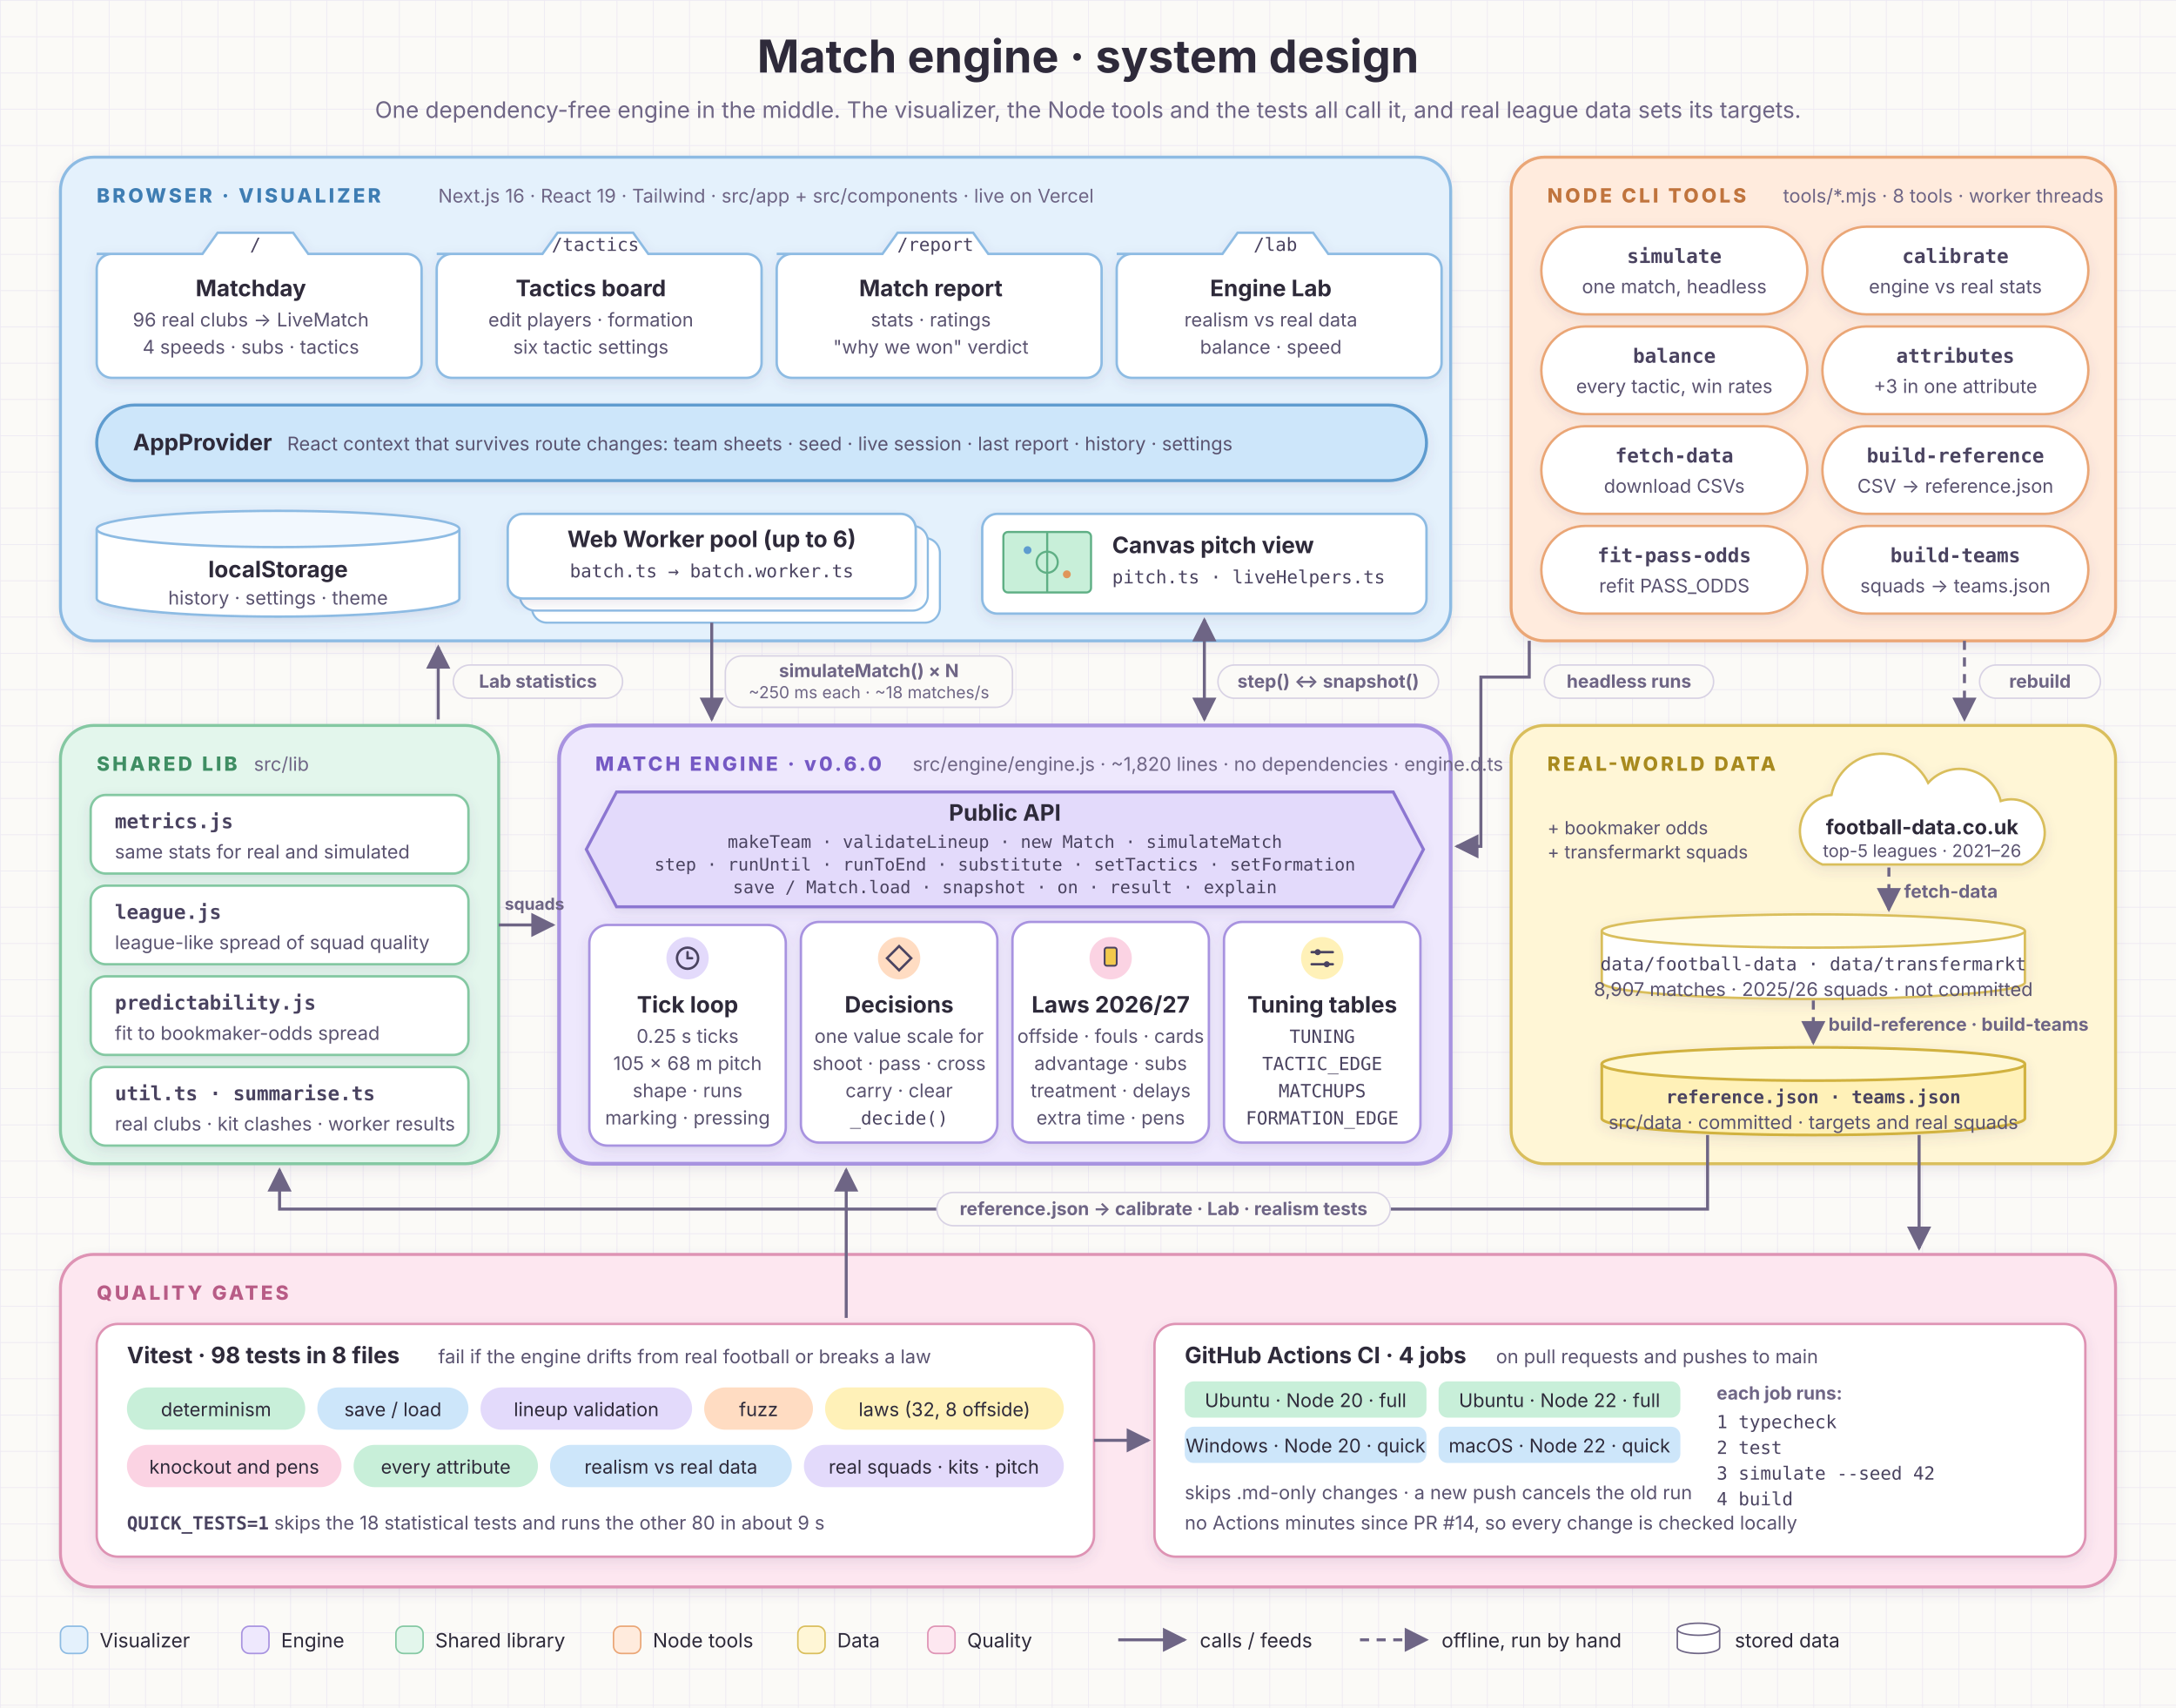
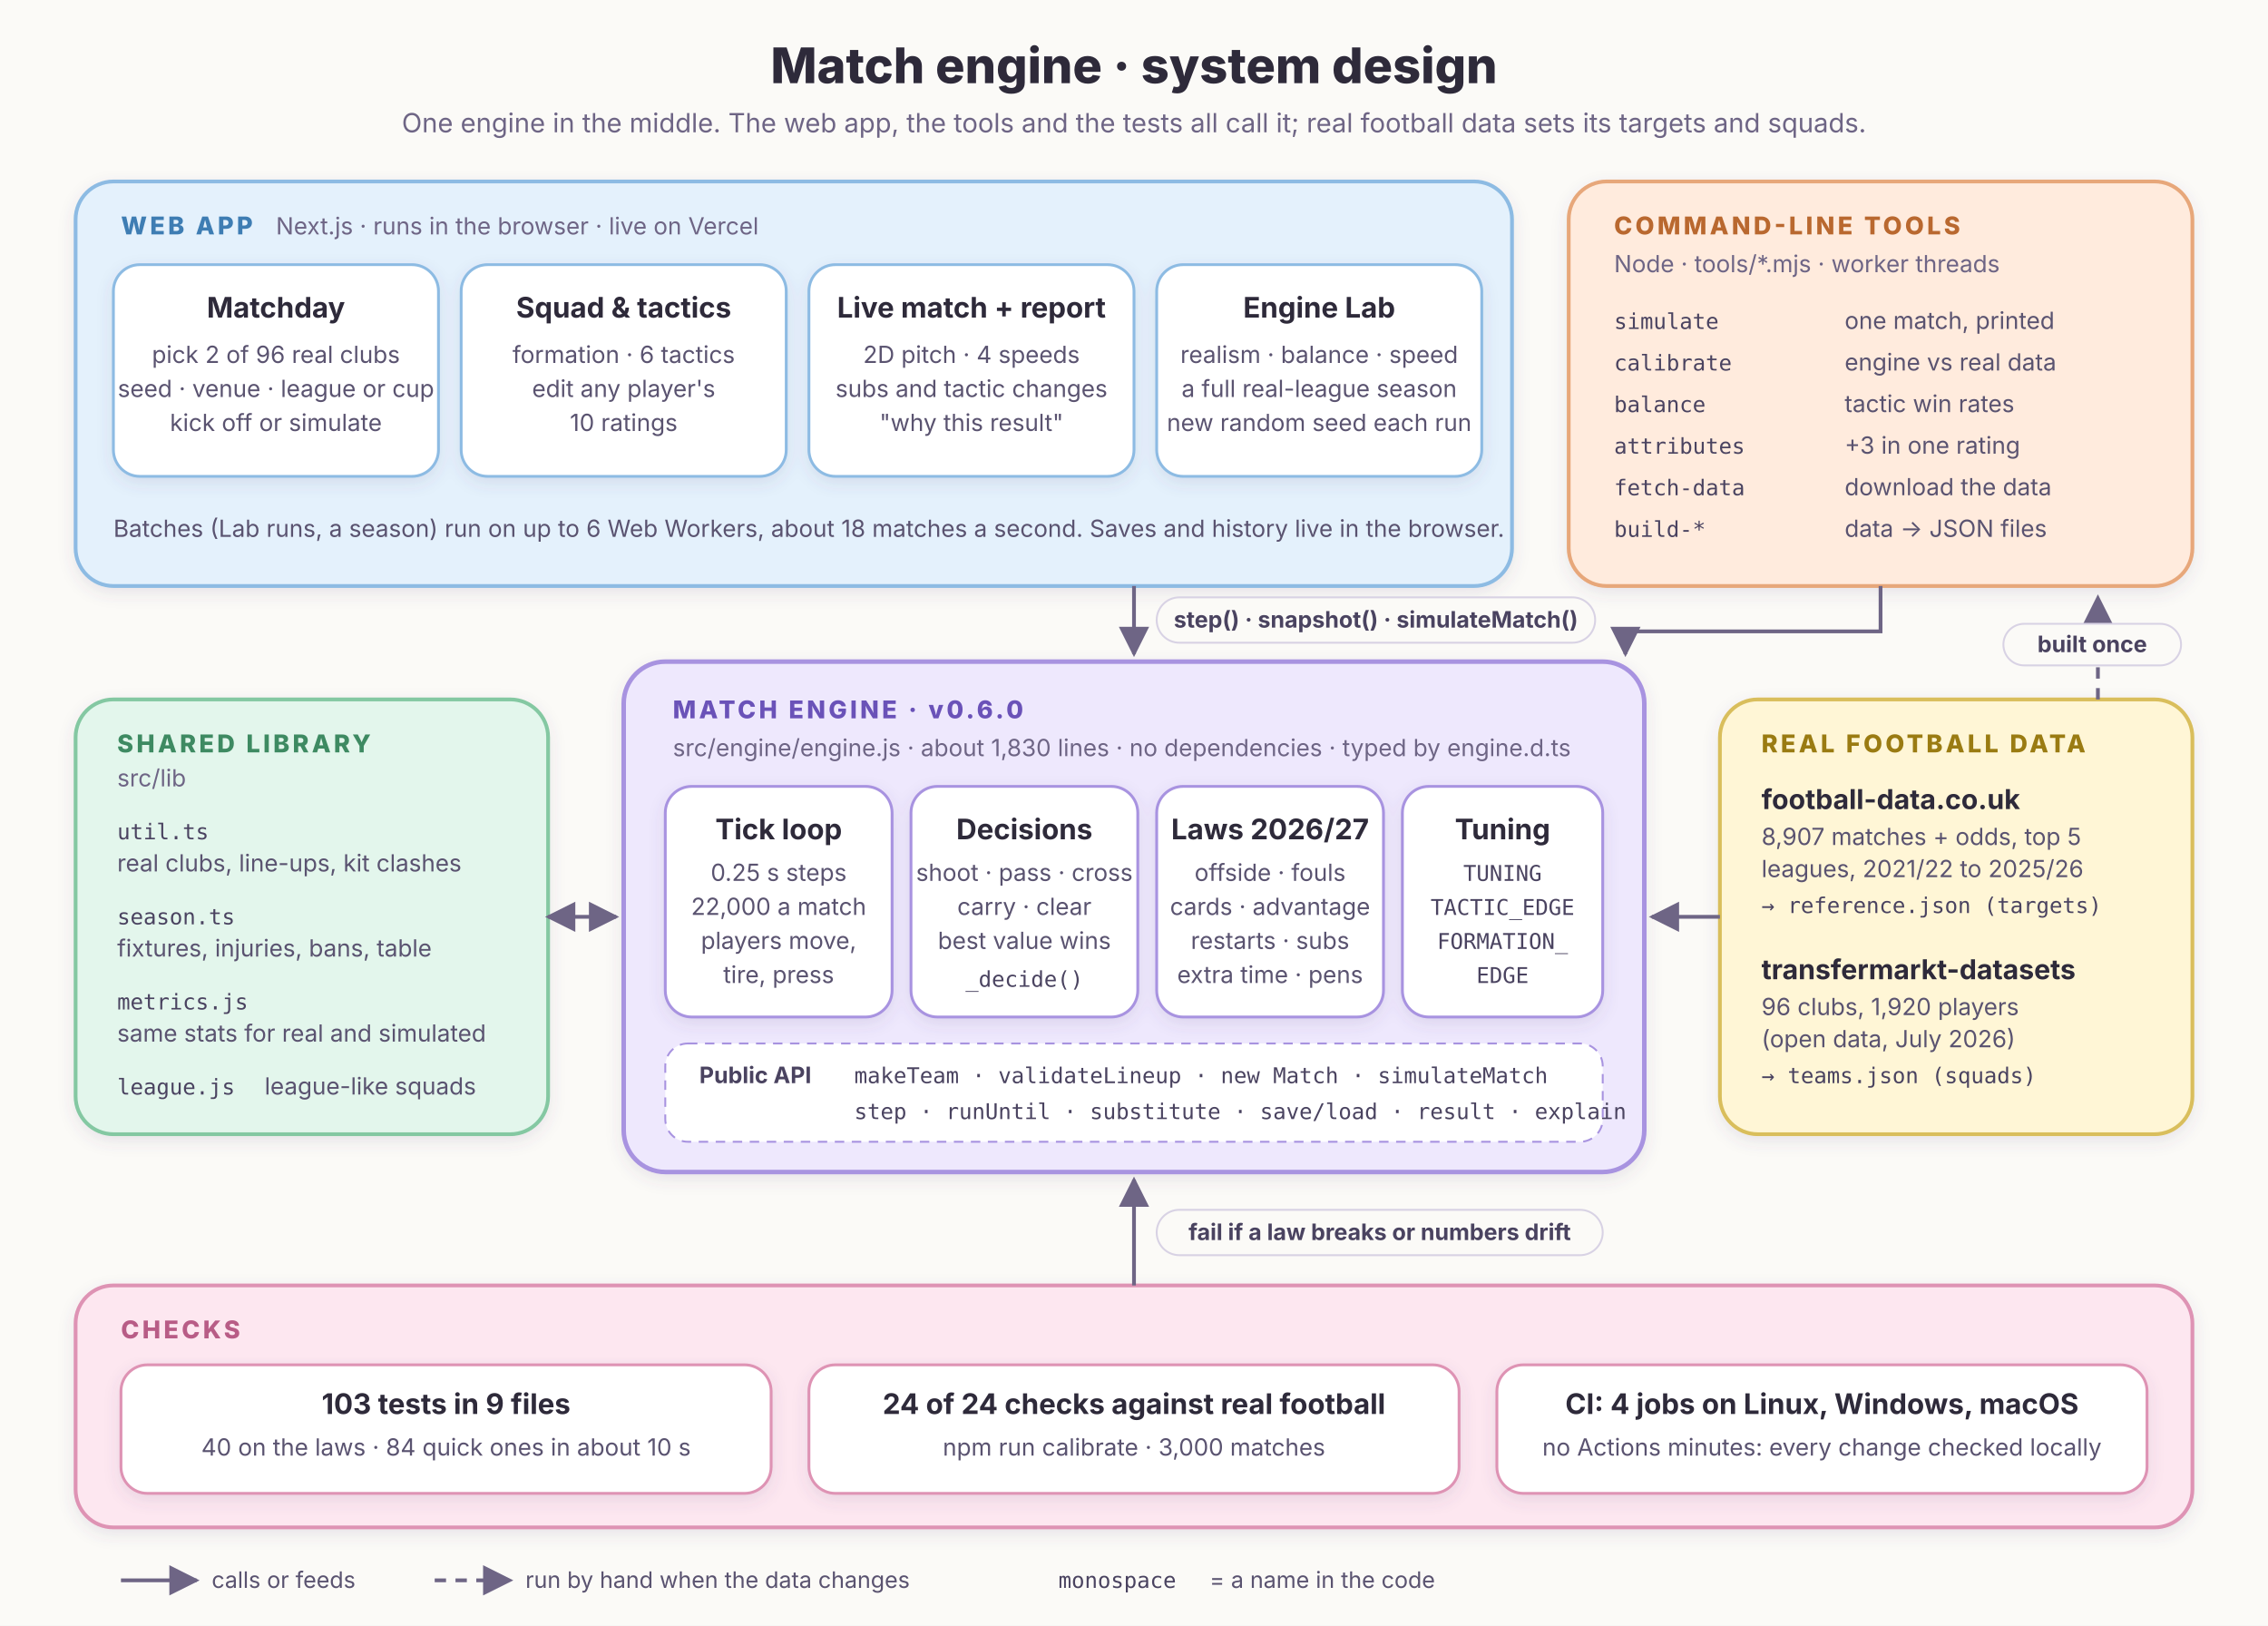
- <svg xmlns="http://www.w3.org/2000/svg" viewBox="0 0 1440 1130" width="1440" height="1130" font-family="'Segoe UI', Inter, Helvetica, Arial, sans-serif">
+ <svg xmlns="http://www.w3.org/2000/svg" viewBox="0 0 1200 860" width="1200" height="860" font-family="'Segoe UI', Inter, Helvetica, Arial, sans-serif">
  <defs>
-     <pattern id="grid" width="24" height="24" patternUnits="userSpaceOnUse">
-       <path d="M24 0 H0 V24" fill="none" stroke="#EEEAF3" stroke-width="1" />
-     </pattern>
    <filter id="sh" x="-10%" y="-10%" width="120%" height="130%">
      <feDropShadow dx="0" dy="3" stdDeviation="4" flood-color="#5B4F7A" flood-opacity="0.12" />
    </filter>
    <marker id="ar" viewBox="0 0 10 10" refX="9" refY="5" markerWidth="8" markerHeight="8" orient="auto-start-reverse">
      <path d="M0,0 L10,5 L0,10 z" fill="#6E6585" />
    </marker>
    <style>
-       .h   { font-size:13px; font-weight:800; letter-spacing:1.8px; }
-       .hs  { font-size:12.5px; fill:#6E6585; }
-       .t   { fill:#2E2A3A; font-size:15px; font-weight:700; text-anchor:middle; }
-       .tl  { fill:#2E2A3A; font-size:15px; font-weight:700; }
-       .s   { fill:#5A5370; font-size:12.5px; text-anchor:middle; }
-       .sl  { fill:#5A5370; font-size:12.5px; }
-       .m   { font-family: Consolas, 'Cascadia Code', Menlo, monospace; fill:#4A4360; font-size:12px; text-anchor:middle; }
-       .ml  { font-family: Consolas, 'Cascadia Code', Menlo, monospace; fill:#4A4360; font-size:12px; }
-       .ln  { fill:none; stroke:#6E6585; stroke-width:2; }
-       .dl  { fill:none; stroke:#6E6585; stroke-width:2; stroke-dasharray:6 5; }
-       .al  { fill:#6E6585; font-size:12px; font-weight:700; }
-       .card{ fill:#FFFFFF; stroke-width:1.6; }
-       .ic  { fill:none; stroke:#4A4360; stroke-width:1.6; stroke-linecap:round; }
+       .h  { font-size:13px; font-weight:800; letter-spacing:1.6px; }
+       .hs { font-size:12.5px; fill:#6E6585; }
+       .t  { fill:#2E2A3A; font-size:15px; font-weight:700; text-anchor:middle; }
+       .tl { fill:#2E2A3A; font-size:14.5px; font-weight:700; }
+       .s  { fill:#5A5370; font-size:12.5px; text-anchor:middle; }
+       .sl { fill:#5A5370; font-size:12.5px; }
+       .m  { font-family: Consolas, 'Cascadia Code', Menlo, monospace; fill:#4A4360; font-size:11.5px; text-anchor:middle; }
+       .ml { font-family: Consolas, 'Cascadia Code', Menlo, monospace; fill:#4A4360; font-size:11.5px; }
+       .ln { fill:none; stroke:#6E6585; stroke-width:2; }
+       .lab{ fill:#4A4360; font-size:12px; font-weight:700; }
+       .card { fill:#FFFFFF; stroke-width:1.5; }
+       .pill { fill:#FBFAF7; stroke:#D8D2E4; }
    </style>
  </defs>
-   <rect width="1440" height="1130" fill="#FBFAF7" />
-   <rect width="1440" height="1130" fill="url(#grid)" />
-   <text x="720" y="48" text-anchor="middle" font-size="30" font-weight="700" fill="#2E2A3A">Match engine · system design</text>
-   <text x="720" y="78" text-anchor="middle" font-size="15" fill="#6E6585">One dependency-free engine in the middle. The visualizer, the Node tools and the tests all call it, and real league data sets its targets.</text>
+   <rect width="1200" height="860" fill="#FBFAF7" />
+   <text x="600" y="44" text-anchor="middle" font-size="26" font-weight="800" fill="#2E2A3A">Match engine · system design</text>
+   <text x="600" y="70" text-anchor="middle" font-size="14" fill="#6E6585">One engine in the middle. The web app, the tools and the tests all call it; real football data sets its targets and squads.</text>
  <g filter="url(#sh)">
-     <rect x="40" y="104" width="920" height="320" rx="22" fill="#E4F1FC" stroke="#8DBBE3" stroke-width="2" />
+     <rect x="40" y="96" width="760" height="214" rx="20" fill="#E4F1FC" stroke="#8DBBE3" stroke-width="2" />
  </g>
-   <text class="h" x="64" y="134" fill="#3E7DB3">BROWSER · VISUALIZER</text>
-   <text class="hs" x="290" y="134">Next.js 16 · React 19 · Tailwind · src/app + src/components · live on Vercel</text>
+   <text class="h" x="64" y="124" fill="#3E7DB3">WEB APP</text>
+   <text class="hs" x="146" y="124">Next.js · runs in the browser · live on Vercel</text>
  <g filter="url(#sh)">
-     <path class="card" stroke="#8DBBE3" d="M64,168 h70 l10,-14 h50 l10,14 h65 a10,10 0 0 1 10,10 v62 a10,10 0 0 1 -10,10 h-195 a10,10 0 0 1 -10,-10 v-62 a10,10 0 0 1 10,-10 z" />
-     <path class="card" stroke="#8DBBE3" d="M289,168 h70 l10,-14 h50 l10,14 h65 a10,10 0 0 1 10,10 v62 a10,10 0 0 1 -10,10 h-195 a10,10 0 0 1 -10,-10 v-62 a10,10 0 0 1 10,-10 z" />
-     <path class="card" stroke="#8DBBE3" d="M514,168 h70 l10,-14 h50 l10,14 h65 a10,10 0 0 1 10,10 v62 a10,10 0 0 1 -10,10 h-195 a10,10 0 0 1 -10,-10 v-62 a10,10 0 0 1 10,-10 z" />
-     <path class="card" stroke="#8DBBE3" d="M739,168 h70 l10,-14 h50 l10,14 h65 a10,10 0 0 1 10,10 v62 a10,10 0 0 1 -10,10 h-195 a10,10 0 0 1 -10,-10 v-62 a10,10 0 0 1 10,-10 z" />
+     <rect class="card" stroke="#8DBBE3" x="60" y="140" width="172" height="112" rx="14" />
+     <rect class="card" stroke="#8DBBE3" x="244" y="140" width="172" height="112" rx="14" />
+     <rect class="card" stroke="#8DBBE3" x="428" y="140" width="172" height="112" rx="14" />
+     <rect class="card" stroke="#8DBBE3" x="612" y="140" width="172" height="112" rx="14" />
  </g>
-   <text class="m" x="169" y="166" fill="#3E7DB3">/</text>
-   <text class="t" x="166" y="196">Matchday</text>
-   <text class="s" x="166" y="216">96 real clubs → LiveMatch</text>
-   <text class="s" x="166" y="234">4 speeds · subs · tactics</text>
-   <text class="m" x="394" y="166">/tactics</text>
-   <text class="t" x="391" y="196">Tactics board</text>
-   <text class="s" x="391" y="216">edit players · formation</text>
-   <text class="s" x="391" y="234">six tactic settings</text>
-   <text class="m" x="619" y="166">/report</text>
-   <text class="t" x="616" y="196">Match report</text>
-   <text class="s" x="616" y="216">stats · ratings</text>
-   <text class="s" x="616" y="234">"why we won" verdict</text>
-   <text class="m" x="844" y="166">/lab</text>
-   <text class="t" x="841" y="196">Engine Lab</text>
-   <text class="s" x="841" y="216">realism vs real data</text>
-   <text class="s" x="841" y="234">balance · speed</text>
+   <text class="t" x="146" y="168">Matchday</text>
+   <text class="s" x="146" y="192">pick 2 of 96 real clubs</text>
+   <text class="s" x="146" y="210">seed · venue · league or cup</text>
+   <text class="s" x="146" y="228">kick off or simulate</text>
+   <text class="t" x="330" y="168">Squad &amp; tactics</text>
+   <text class="s" x="330" y="192">formation · 6 tactics</text>
+   <text class="s" x="330" y="210">edit any player's</text>
+   <text class="s" x="330" y="228">10 ratings</text>
+   <text class="t" x="514" y="168">Live match + report</text>
+   <text class="s" x="514" y="192">2D pitch · 4 speeds</text>
+   <text class="s" x="514" y="210">subs and tactic changes</text>
+   <text class="s" x="514" y="228">"why this result"</text>
+   <text class="t" x="698" y="168">Engine Lab</text>
+   <text class="s" x="698" y="192">realism · balance · speed</text>
+   <text class="s" x="698" y="210">a full real-league season</text>
+   <text class="s" x="698" y="228">new random seed each run</text>
+   <text class="sl" x="60" y="284">Batches (Lab runs, a season) run on up to 6 Web Workers, about 18 matches a second. Saves and history live in the browser.</text>
  <g filter="url(#sh)">
-     <rect x="64" y="268" width="880" height="50" rx="25" fill="#CDE6FA" stroke="#5E9CCF" stroke-width="2" />
+     <rect x="830" y="96" width="330" height="214" rx="20" fill="#FFEBDD" stroke="#E7A77A" stroke-width="2" />
  </g>
-   <text class="tl" x="88" y="298">AppProvider</text>
-   <text class="sl" x="190" y="298">React context that survives route changes: team sheets · seed · live session · last report · history · settings</text>
+   <text class="h" x="854" y="124" fill="#B9682F">COMMAND-LINE TOOLS</text>
+   <text class="hs" x="854" y="144">Node · tools/*.mjs · worker threads</text>
+   <text class="ml" x="854" y="174">simulate</text>
+   <text class="sl" x="976" y="174">one match, printed</text>
+   <text class="ml" x="854" y="196">calibrate</text>
+   <text class="sl" x="976" y="196">engine vs real data</text>
+   <text class="ml" x="854" y="218">balance</text>
+   <text class="sl" x="976" y="218">tactic win rates</text>
+   <text class="ml" x="854" y="240">attributes</text>
+   <text class="sl" x="976" y="240">+3 in one rating</text>
+   <text class="ml" x="854" y="262">fetch-data</text>
+   <text class="sl" x="976" y="262">download the data</text>
+   <text class="ml" x="854" y="284">build-*</text>
+   <text class="sl" x="976" y="284">data → JSON files</text>
  <g filter="url(#sh)">
-     <path d="M64,350 v46 a120,12 0 0 0 240,0 v-46" fill="#FFFFFF" stroke="#8DBBE3" stroke-width="1.6" />
-     <ellipse cx="184" cy="350" rx="120" ry="12" fill="#F2F8FE" stroke="#8DBBE3" stroke-width="1.6" />
+     <rect x="40" y="370" width="250" height="230" rx="20" fill="#E3F6EC" stroke="#84C8A2" stroke-width="2" />
  </g>
-   <text class="t" x="184" y="382">localStorage</text>
-   <text class="s" x="184" y="400">history · settings · theme</text>
-   <rect x="352" y="356" width="270" height="56" rx="10" fill="#FFFFFF" stroke="#8DBBE3" stroke-width="1.4" />
-   <rect x="344" y="348" width="270" height="56" rx="10" fill="#FFFFFF" stroke="#8DBBE3" stroke-width="1.4" />
+   <text class="h" x="62" y="398" fill="#3E8A62">SHARED LIBRARY</text>
+   <text class="hs" x="62" y="416">src/lib</text>
+   <text class="ml" x="62" y="444">util.ts</text>
+   <text class="sl" x="62" y="461">real clubs, line-ups, kit clashes</text>
+   <text class="ml" x="62" y="489">season.ts</text>
+   <text class="sl" x="62" y="506">fixtures, injuries, bans, table</text>
+   <text class="ml" x="62" y="534">metrics.js</text>
+   <text class="sl" x="62" y="551">same stats for real and simulated</text>
+   <text class="ml" x="62" y="579">league.js</text>
+   <text class="sl" x="140" y="579">league-like squads</text>
  <g filter="url(#sh)">
-     <rect x="336" y="340" width="270" height="56" rx="10" fill="#FFFFFF" stroke="#8DBBE3" stroke-width="1.6" />
+     <rect x="330" y="350" width="540" height="270" rx="22" fill="#EEE8FD" stroke="#A893E0" stroke-width="2.4" />
  </g>
-   <text class="t" x="471" y="362">Web Worker pool (up to 6)</text>
-   <text class="m" x="471" y="382">batch.ts → batch.worker.ts</text>
+   <text class="h" x="356" y="380" fill="#6A52B8">MATCH ENGINE · v0.6.0</text>
+   <text class="hs" x="356" y="400">src/engine/engine.js · about 1,830 lines · no dependencies · typed by engine.d.ts</text>
  <g filter="url(#sh)">
-     <rect x="650" y="340" width="294" height="66" rx="10" fill="#FFFFFF" stroke="#8DBBE3" stroke-width="1.6" />
+     <rect class="card" stroke="#A893E0" x="352" y="416" width="120" height="122" rx="14" />
+     <rect class="card" stroke="#A893E0" x="482" y="416" width="120" height="122" rx="14" />
+     <rect class="card" stroke="#A893E0" x="612" y="416" width="120" height="122" rx="14" />
+     <rect class="card" stroke="#A893E0" x="742" y="416" width="106" height="122" rx="14" />
  </g>
-   <rect x="664" y="352" width="58" height="40" rx="3" fill="#C8EFD9" stroke="#5FAF85" stroke-width="1.4" />
-   <line x1="693" y1="352" x2="693" y2="392" stroke="#5FAF85" stroke-width="1.4" />
-   <circle cx="693" cy="372" r="7" fill="none" stroke="#5FAF85" stroke-width="1.4" />
-   <circle cx="680" cy="364" r="2.6" fill="#5E9CCF" />
-   <circle cx="706" cy="380" r="2.6" fill="#E0965A" />
-   <text class="tl" x="736" y="366">Canvas pitch view</text>
-   <text class="ml" x="736" y="386">pitch.ts · liveHelpers.ts</text>
+   <text class="t" x="412" y="444">Tick loop</text>
+   <text class="s" x="412" y="466">0.25 s steps</text>
+   <text class="s" x="412" y="484">22,000 a match</text>
+   <text class="s" x="412" y="502">players move,</text>
+   <text class="s" x="412" y="520">tire, press</text>
+   <text class="t" x="542" y="444">Decisions</text>
+   <text class="s" x="542" y="466">shoot · pass · cross</text>
+   <text class="s" x="542" y="484">carry · clear</text>
+   <text class="s" x="542" y="502">best value wins</text>
+   <text class="m" x="542" y="522">_decide()</text>
+   <text class="t" x="672" y="444">Laws 2026/27</text>
+   <text class="s" x="672" y="466">offside · fouls</text>
+   <text class="s" x="672" y="484">cards · advantage</text>
+   <text class="s" x="672" y="502">restarts · subs</text>
+   <text class="s" x="672" y="520">extra time · pens</text>
+   <text class="t" x="795" y="444">Tuning</text>
+   <text class="m" x="795" y="466">TUNING</text>
+   <text class="m" x="795" y="484">TACTIC_EDGE</text>
+   <text class="m" x="795" y="502">FORMATION_</text>
+   <text class="m" x="795" y="520">EDGE</text>
+   <rect x="352" y="552" width="496" height="52" rx="12" fill="#FFFFFF" stroke="#A893E0" stroke-dasharray="5 4" />
+   <text class="lab" x="370" y="573">Public API</text>
+   <text class="ml" x="452" y="573">makeTeam · validateLineup · new Match · simulateMatch</text>
+   <text class="ml" x="452" y="592">step · runUntil · substitute · save/load · result · explain</text>
  <g filter="url(#sh)">
-     <rect x="1000" y="104" width="400" height="320" rx="22" fill="#FFEBDD" stroke="#EAA676" stroke-width="2" />
+     <rect x="910" y="370" width="250" height="230" rx="20" fill="#FFF6D6" stroke="#D9BE5C" stroke-width="2" />
  </g>
-   <text class="h" x="1024" y="134" fill="#C0743D">NODE CLI TOOLS</text>
-   <text class="hs" x="1180" y="134">tools/*.mjs · 8 tools · worker threads</text>
+   <text class="h" x="932" y="398" fill="#9A7B12">REAL FOOTBALL DATA</text>
+   <text class="tl" x="932" y="428">football-data.co.uk</text>
+   <text class="sl" x="932" y="447">8,907 matches + odds, top 5</text>
+   <text class="sl" x="932" y="464">leagues, 2021/22 to 2025/26</text>
+   <text class="ml" x="932" y="483">→ reference.json (targets)</text>
+   <text class="tl" x="932" y="518">transfermarkt-datasets</text>
+   <text class="sl" x="932" y="537">96 clubs, 1,920 players</text>
+   <text class="sl" x="932" y="554">(open data, July 2026)</text>
+   <text class="ml" x="932" y="573">→ teams.json (squads)</text>
  <g filter="url(#sh)">
-     <rect class="card" stroke="#EAA676" x="1020" y="150" width="176" height="58" rx="29" />
-     <rect class="card" stroke="#EAA676" x="1206" y="150" width="176" height="58" rx="29" />
-     <rect class="card" stroke="#EAA676" x="1020" y="216" width="176" height="58" rx="29" />
-     <rect class="card" stroke="#EAA676" x="1206" y="216" width="176" height="58" rx="29" />
-     <rect class="card" stroke="#EAA676" x="1020" y="282" width="176" height="58" rx="29" />
-     <rect class="card" stroke="#EAA676" x="1206" y="282" width="176" height="58" rx="29" />
-     <rect class="card" stroke="#EAA676" x="1020" y="348" width="176" height="58" rx="29" />
-     <rect class="card" stroke="#EAA676" x="1206" y="348" width="176" height="58" rx="29" />
+     <rect x="40" y="680" width="1120" height="128" rx="20" fill="#FDE7F0" stroke="#DE93B4" stroke-width="2" />
  </g>
-   <text class="m" x="1108" y="174" style="font-size:13px;font-weight:700">simulate</text>
-   <text class="s" x="1108" y="194">one match, headless</text>
-   <text class="m" x="1294" y="174" style="font-size:13px;font-weight:700">calibrate</text>
-   <text class="s" x="1294" y="194">engine vs real stats</text>
-   <text class="m" x="1108" y="240" style="font-size:13px;font-weight:700">balance</text>
-   <text class="s" x="1108" y="260">every tactic, win rates</text>
-   <text class="m" x="1294" y="240" style="font-size:13px;font-weight:700">attributes</text>
-   <text class="s" x="1294" y="260">+3 in one attribute</text>
-   <text class="m" x="1108" y="306" style="font-size:13px;font-weight:700">fetch-data</text>
-   <text class="s" x="1108" y="326">download CSVs</text>
-   <text class="m" x="1294" y="306" style="font-size:13px;font-weight:700">build-reference</text>
-   <text class="s" x="1294" y="326">CSV → reference.json</text>
-   <text class="m" x="1108" y="372" style="font-size:13px;font-weight:700">fit-pass-odds</text>
-   <text class="s" x="1108" y="392">refit PASS_ODDS</text>
-   <text class="m" x="1294" y="372" style="font-size:13px;font-weight:700">build-teams</text>
-   <text class="s" x="1294" y="392">squads → teams.json</text>
+   <text class="h" x="64" y="708" fill="#B85C86">CHECKS</text>
  <g filter="url(#sh)">
-     <rect x="40" y="480" width="290" height="290" rx="22" fill="#E3F6EC" stroke="#84C8A2" stroke-width="2" />
+     <rect class="card" stroke="#DE93B4" x="64" y="722" width="344" height="68" rx="14" />
+     <rect class="card" stroke="#DE93B4" x="428" y="722" width="344" height="68" rx="14" />
+     <rect class="card" stroke="#DE93B4" x="792" y="722" width="344" height="68" rx="14" />
  </g>
-   <text class="h" x="64" y="510" fill="#3F8E63">SHARED LIB</text>
-   <text class="hs" x="168" y="510">src/lib</text>
-   <g filter="url(#sh)">
-     <rect class="card" stroke="#84C8A2" x="60" y="526" width="250" height="52" rx="10" />
-     <rect class="card" stroke="#84C8A2" x="60" y="586" width="250" height="52" rx="10" />
-     <rect class="card" stroke="#84C8A2" x="60" y="646" width="250" height="52" rx="10" />
-     <rect class="card" stroke="#84C8A2" x="60" y="706" width="250" height="52" rx="10" />
-   </g>
-   <text class="ml" x="76" y="548" style="font-size:13px;font-weight:700">metrics.js</text>
-   <text class="sl" x="76" y="568">same stats for real and simulated</text>
-   <text class="ml" x="76" y="608" style="font-size:13px;font-weight:700">league.js</text>
-   <text class="sl" x="76" y="628">league-like spread of squad quality</text>
-   <text class="ml" x="76" y="668" style="font-size:13px;font-weight:700">predictability.js</text>
-   <text class="sl" x="76" y="688">fit to bookmaker-odds spread</text>
-   <text class="ml" x="76" y="728" style="font-size:13px;font-weight:700">util.ts · summarise.ts</text>
-   <text class="sl" x="76" y="748">real clubs · kit clashes · worker results</text>
-   <g filter="url(#sh)">
-     <rect x="370" y="480" width="590" height="290" rx="22" fill="#EEE8FD" stroke="#A893E0" stroke-width="2.5" />
-   </g>
-   <text class="h" x="394" y="510" fill="#7559C4">MATCH ENGINE · v0.6.0</text>
-   <text class="hs" x="604" y="510">src/engine/engine.js · ~1,820 lines · no dependencies · engine.d.ts</text>
-   <g filter="url(#sh)">
-     <polygon points="408,524 922,524 942,562 922,600 408,600 388,562" fill="#E3DAFB" stroke="#8C76D1" stroke-width="2" />
-   </g>
-   <text class="t" x="665" y="543">Public API</text>
-   <text class="m" x="665" y="561" style="font-size:11.5px">makeTeam · validateLineup · new Match · simulateMatch</text>
-   <text class="m" x="665" y="576" style="font-size:11.5px">step · runUntil · runToEnd · substitute · setTactics · setFormation</text>
-   <text class="m" x="665" y="591" style="font-size:11.5px">save / Match.load · snapshot · on · result · explain</text>
-   <g filter="url(#sh)">
-     <rect class="card" stroke="#A893E0" x="390" y="612" width="130" height="146" rx="12" />
-     <rect class="card" stroke="#A893E0" x="530" y="610" width="130" height="146" rx="12" />
-     <rect class="card" stroke="#A893E0" x="670" y="610" width="130" height="146" rx="12" />
-     <rect class="card" stroke="#A893E0" x="810" y="610" width="130" height="146" rx="12" />
-   </g>
-   <circle cx="455" cy="634" r="14" fill="#E3DAFB" />
-   <circle class="ic" cx="455" cy="634" r="7" />
-   <path class="ic" d="M455,630 V634 H458" />
-   <text class="t" x="455" y="670">Tick loop</text>
-   <text class="s" x="455" y="690">0.25 s ticks</text>
-   <text class="s" x="455" y="708">105 × 68 m pitch</text>
-   <text class="s" x="455" y="726">shape · runs</text>
-   <text class="s" x="455" y="744">marking · pressing</text>
-   <circle cx="595" cy="634" r="14" fill="#FFDCC2" />
-   <path class="ic" d="M595,626 L603,634 L595,642 L587,634 Z" />
-   <text class="t" x="595" y="670">Decisions</text>
-   <text class="s" x="595" y="690">one value scale for</text>
-   <text class="s" x="595" y="708">shoot · pass · cross</text>
-   <text class="s" x="595" y="726">carry · clear</text>
-   <text class="m" x="595" y="744">_decide()</text>
-   <circle cx="735" cy="634" r="14" fill="#FBD3E3" />
-   <rect x="731" y="627" width="8" height="12" rx="1.5" fill="#F2C94C" stroke="#4A4360" stroke-width="1.2" />
-   <text class="t" x="735" y="670">Laws 2026/27</text>
-   <text class="s" x="735" y="690">offside · fouls · cards</text>
-   <text class="s" x="735" y="708">advantage · subs</text>
-   <text class="s" x="735" y="726">treatment · delays</text>
-   <text class="s" x="735" y="744">extra time · pens</text>
-   <circle cx="875" cy="634" r="14" fill="#FFF1B8" />
-   <path class="ic" d="M868,630 H882 M868,638 H882" />
-   <circle cx="872" cy="630" r="2" fill="#4A4360" />
-   <circle cx="878" cy="638" r="2" fill="#4A4360" />
-   <text class="t" x="875" y="670">Tuning tables</text>
-   <text class="m" x="875" y="690">TUNING</text>
-   <text class="m" x="875" y="708">TACTIC_EDGE</text>
-   <text class="m" x="875" y="726">MATCHUPS</text>
-   <text class="m" x="875" y="744">FORMATION_EDGE</text>
-   <g filter="url(#sh)">
-     <rect x="1000" y="480" width="400" height="290" rx="22" fill="#FFF6D6" stroke="#D9BE5C" stroke-width="2" />
-   </g>
-   <text class="h" x="1024" y="510" fill="#A88A1E">REAL-WORLD DATA</text>
-   <g filter="url(#sh)" transform="translate(76,0)">
-     <path d="M1130,572 a24,24 0 0 1 6,-46 a34,34 0 0 1 64,-8 a28,28 0 0 1 48,12 a22,22 0 0 1 14,42 z" fill="#FFFFFF" stroke="#D9BE5C" stroke-width="1.6" />
-   </g>
-   <text class="t" x="1272" y="552" style="font-size:13.5px">football-data.co.uk</text>
-   <text class="s" x="1272" y="567" style="font-size:11.5px">top-5 leagues · 2021–26</text>
-   <text class="sl" x="1024" y="552" style="font-size:12px">+ bookmaker odds</text>
-   <text class="sl" x="1024" y="568" style="font-size:12px">+ transfermarkt squads</text>
-   <line class="dl" x1="1250" y1="574" x2="1250" y2="602" marker-end="url(#ar)" />
-   <text class="al" x="1260" y="594">fetch-data</text>
-   <g filter="url(#sh)">
-     <path d="M1060,616 v34 a140,11 0 0 0 280,0 v-34" fill="#FFFFFF" stroke="#D9BE5C" stroke-width="1.6" />
-     <ellipse cx="1200" cy="616" rx="140" ry="11" fill="#FFFBEA" stroke="#D9BE5C" stroke-width="1.6" />
-   </g>
-   <text class="m" x="1200" y="642">data/football-data · data/transfermarkt</text>
-   <text class="s" x="1200" y="659">8,907 matches · 2025/26 squads · not committed</text>
-   <line class="dl" x1="1200" y1="662" x2="1200" y2="690" marker-end="url(#ar)" />
-   <text class="al" x="1210" y="682">build-reference · build-teams</text>
-   <g filter="url(#sh)">
-     <path d="M1060,704 v36 a140,11 0 0 0 280,0 v-36" fill="#FFF1B8" stroke="#D1B23F" stroke-width="1.8" />
-     <ellipse cx="1200" cy="704" rx="140" ry="11" fill="#FFF8D6" stroke="#D1B23F" stroke-width="1.8" />
-   </g>
-   <text class="m" x="1200" y="730" style="font-weight:700">reference.json · teams.json</text>
-   <text class="s" x="1200" y="747">src/data · committed · targets and real squads</text>
-   <g filter="url(#sh)">
-     <rect x="40" y="830" width="1360" height="220" rx="22" fill="#FDE7F0" stroke="#DE93B4" stroke-width="2" />
-   </g>
-   <text class="h" x="64" y="860" fill="#B85C86">QUALITY GATES</text>
-   <g filter="url(#sh)">
-     <rect class="card" stroke="#DE93B4" x="64" y="876" width="660" height="154" rx="14" />
-   </g>
-   <text class="tl" x="84" y="902">Vitest · 98 tests in 8 files</text>
-   <text class="sl" x="290" y="902">fail if the engine drifts from real football or breaks a law</text>
-   <g font-size="12.5" fill="#2E2A3A">
-     <rect x="84" y="918" width="118" height="28" rx="14" fill="#C8EFD9" />
-     <text x="143" y="937" text-anchor="middle">determinism</text>
-     <rect x="210" y="918" width="100" height="28" rx="14" fill="#CDE6FA" />
-     <text x="260" y="937" text-anchor="middle">save / load</text>
-     <rect x="318" y="918" width="140" height="28" rx="14" fill="#E3DAFB" />
-     <text x="388" y="937" text-anchor="middle">lineup validation</text>
-     <rect x="466" y="918" width="72" height="28" rx="14" fill="#FFDCC2" />
-     <text x="502" y="937" text-anchor="middle">fuzz</text>
-     <rect x="546" y="918" width="158" height="28" rx="14" fill="#FFF1B8" />
-     <text x="625" y="937" text-anchor="middle">laws (32, 8 offside)</text>
-     <rect x="84" y="956" width="142" height="28" rx="14" fill="#FBD3E3" />
-     <text x="155" y="975" text-anchor="middle">knockout and pens</text>
-     <rect x="234" y="956" width="122" height="28" rx="14" fill="#C8EFD9" />
-     <text x="295" y="975" text-anchor="middle">every attribute</text>
-     <rect x="364" y="956" width="160" height="28" rx="14" fill="#CDE6FA" />
-     <text x="444" y="975" text-anchor="middle">realism vs real data</text>
-     <rect x="532" y="956" width="172" height="28" rx="14" fill="#E3DAFB" />
-     <text x="618" y="975" text-anchor="middle">real squads · kits · pitch</text>
-   </g>
-   <text class="sl" x="84" y="1012">
-     <tspan class="ml" style="font-weight:700">QUICK_TESTS=1</tspan> skips the 18 statistical tests and runs the other 80 in about 9 s</text>
-   <line class="ln" x1="724" y1="953" x2="760" y2="953" marker-end="url(#ar)" />
-   <g filter="url(#sh)">
-     <rect class="card" stroke="#DE93B4" x="764" y="876" width="616" height="154" rx="14" />
-   </g>
-   <text class="tl" x="784" y="902">GitHub Actions CI · 4 jobs</text>
-   <text class="sl" x="990" y="902">on pull requests and pushes to main</text>
-   <g font-size="12.5" fill="#2E2A3A">
-     <rect x="784" y="914" width="160" height="24" rx="6" fill="#C8EFD9" />
-     <text x="864" y="931" text-anchor="middle">Ubuntu · Node 20 · full</text>
-     <rect x="952" y="914" width="160" height="24" rx="6" fill="#C8EFD9" />
-     <text x="1032" y="931" text-anchor="middle">Ubuntu · Node 22 · full</text>
-     <rect x="784" y="944" width="160" height="24" rx="6" fill="#CDE6FA" />
-     <text x="864" y="961" text-anchor="middle">Windows · Node 20 · quick</text>
-     <rect x="952" y="944" width="160" height="24" rx="6" fill="#CDE6FA" />
-     <text x="1032" y="961" text-anchor="middle">macOS · Node 22 · quick</text>
-   </g>
-   <g font-size="12" fill="#2E2A3A">
-     <text x="1136" y="926" fill="#6E6585" font-weight="700">each job runs:</text>
-     <text class="ml" x="1136" y="945">1 typecheck</text>
-     <text class="ml" x="1136" y="962">2 test</text>
-     <text class="ml" x="1136" y="979">3 simulate --seed 42</text>
-     <text class="ml" x="1136" y="996">4 build</text>
-   </g>
-   <text class="sl" x="784" y="992">skips .md-only changes · a new push cancels the old run</text>
-   <text class="sl" x="784" y="1012">no Actions minutes since PR #14, so every change is checked locally</text>
-   <line class="ln" x1="471" y1="412" x2="471" y2="476" marker-end="url(#ar)" />
-   <rect x="480" y="434" width="190" height="34" rx="11" fill="#FBFAF7" stroke="#D8D2E4" />
-   <text class="al" x="575" y="448" text-anchor="middle">simulateMatch() × N</text>
-   <text x="575" y="462" text-anchor="middle" font-size="11" fill="#6E6585">~250 ms each · ~18 matches/s</text>
-   <line class="ln" x1="797" y1="410" x2="797" y2="476" marker-start="url(#ar)" marker-end="url(#ar)" />
-   <rect x="806" y="440" width="146" height="22" rx="11" fill="#FBFAF7" stroke="#D8D2E4" />
-   <text class="al" x="879" y="455" text-anchor="middle">step() ↔ snapshot()</text>
-   <line class="ln" x1="290" y1="476" x2="290" y2="428" marker-end="url(#ar)" />
-   <rect x="300" y="440" width="112" height="22" rx="11" fill="#FBFAF7" stroke="#D8D2E4" />
-   <text class="al" x="356" y="455" text-anchor="middle">Lab statistics</text>
-   <line class="ln" x1="330" y1="612" x2="366" y2="612" marker-end="url(#ar)" />
-   <text class="al" x="334" y="602" style="font-size:11px">squads</text>
-   <polyline class="ln" points="1012,424 1012,448 980,448 980,560 964,560" marker-end="url(#ar)" />
-   <rect x="1022" y="440" width="112" height="22" rx="11" fill="#FBFAF7" stroke="#D8D2E4" />
-   <text class="al" x="1078" y="455" text-anchor="middle">headless runs</text>
-   <line class="dl" x1="1300" y1="424" x2="1300" y2="476" marker-end="url(#ar)" />
-   <rect x="1310" y="440" width="80" height="22" rx="11" fill="#FBFAF7" stroke="#D8D2E4" />
-   <text class="al" x="1350" y="455" text-anchor="middle">rebuild</text>
-   <polyline class="ln" points="1130,751 1130,800 185,800 185,774" marker-end="url(#ar)" />
-   <rect x="620" y="789" width="300" height="22" rx="11" fill="#FBFAF7" stroke="#D8D2E4" />
-   <text class="al" x="770" y="804" text-anchor="middle">reference.json → calibrate · Lab · realism tests</text>
-   <line class="ln" x1="1270" y1="751" x2="1270" y2="826" marker-end="url(#ar)" />
-   <line class="ln" x1="560" y1="872" x2="560" y2="774" marker-end="url(#ar)" />
-   <g font-size="13" fill="#2E2A3A">
-     <rect x="40" y="1076" width="18" height="18" rx="5" fill="#E4F1FC" stroke="#8DBBE3" />
-     <text x="66" y="1090">Visualizer</text>
-     <rect x="160" y="1076" width="18" height="18" rx="5" fill="#EEE8FD" stroke="#A893E0" />
-     <text x="186" y="1090">Engine</text>
-     <rect x="262" y="1076" width="18" height="18" rx="5" fill="#E3F6EC" stroke="#84C8A2" />
-     <text x="288" y="1090">Shared library</text>
-     <rect x="406" y="1076" width="18" height="18" rx="5" fill="#FFEBDD" stroke="#EAA676" />
-     <text x="432" y="1090">Node tools</text>
-     <rect x="528" y="1076" width="18" height="18" rx="5" fill="#FFF6D6" stroke="#D9BE5C" />
-     <text x="554" y="1090">Data</text>
-     <rect x="614" y="1076" width="18" height="18" rx="5" fill="#FDE7F0" stroke="#DE93B4" />
-     <text x="640" y="1090">Quality</text>
-     <line class="ln" x1="740" y1="1085" x2="784" y2="1085" marker-end="url(#ar)" />
-     <text x="794" y="1090">calls / feeds</text>
-     <line class="dl" x1="900" y1="1085" x2="944" y2="1085" marker-end="url(#ar)" />
-     <text x="954" y="1090">offline, run by hand</text>
-     <path d="M1110,1078 v12 a14,4 0 0 0 28,0 v-12" fill="#FFF" stroke="#6E6585" />
-     <ellipse cx="1124" cy="1078" rx="14" ry="4" fill="#FFF" stroke="#6E6585" />
-     <text x="1148" y="1090">stored data</text>
+   <text class="t" x="236" y="748">103 tests in 9 files</text>
+   <text class="s" x="236" y="770">40 on the laws · 84 quick ones in about 10 s</text>
+   <text class="t" x="600" y="748">24 of 24 checks against real football</text>
+   <text class="s" x="600" y="770">npm run calibrate · 3,000 matches</text>
+   <text class="t" x="964" y="748">CI: 4 jobs on Linux, Windows, macOS</text>
+   <text class="s" x="964" y="770">no Actions minutes: every change checked locally</text>
+   <line class="ln" x1="600" y1="310" x2="600" y2="346" marker-end="url(#ar)" />
+   <rect class="pill" x="612" y="316" width="232" height="24" rx="12" />
+   <text class="lab" x="728" y="332" text-anchor="middle">step() · snapshot() · simulateMatch()</text>
+   <path class="ln" d="M995,310 V334 H860 V346" marker-end="url(#ar)" />
+   <path class="ln" d="M1110,370 V316" marker-end="url(#ar)" stroke-dasharray="6 5" />
+   <rect class="pill" x="1060" y="330" width="94" height="22" rx="11" />
+   <text class="lab" x="1107" y="345" text-anchor="middle">built once</text>
+   <line class="ln" x1="910" y1="485" x2="874" y2="485" marker-end="url(#ar)" />
+   <line class="ln" x1="290" y1="485" x2="326" y2="485" marker-start="url(#ar)" marker-end="url(#ar)" />
+   <line class="ln" x1="600" y1="680" x2="600" y2="624" marker-end="url(#ar)" />
+   <rect class="pill" x="612" y="640" width="236" height="24" rx="12" />
+   <text class="lab" x="730" y="656" text-anchor="middle">fail if a law breaks or numbers drift</text>
+   <g font-size="12" fill="#5A5370">
+     <line class="ln" x1="64" y1="836" x2="104" y2="836" marker-end="url(#ar)" />
+     <text x="112" y="840">calls or feeds</text>
+     <line class="ln" x1="230" y1="836" x2="270" y2="836" stroke-dasharray="6 5" marker-end="url(#ar)" />
+     <text x="278" y="840">run by hand when the data changes</text>
+     <text class="ml" x="560" y="840">monospace</text>
+     <text x="640" y="840">= a name in the code</text>
  </g>
</svg>
